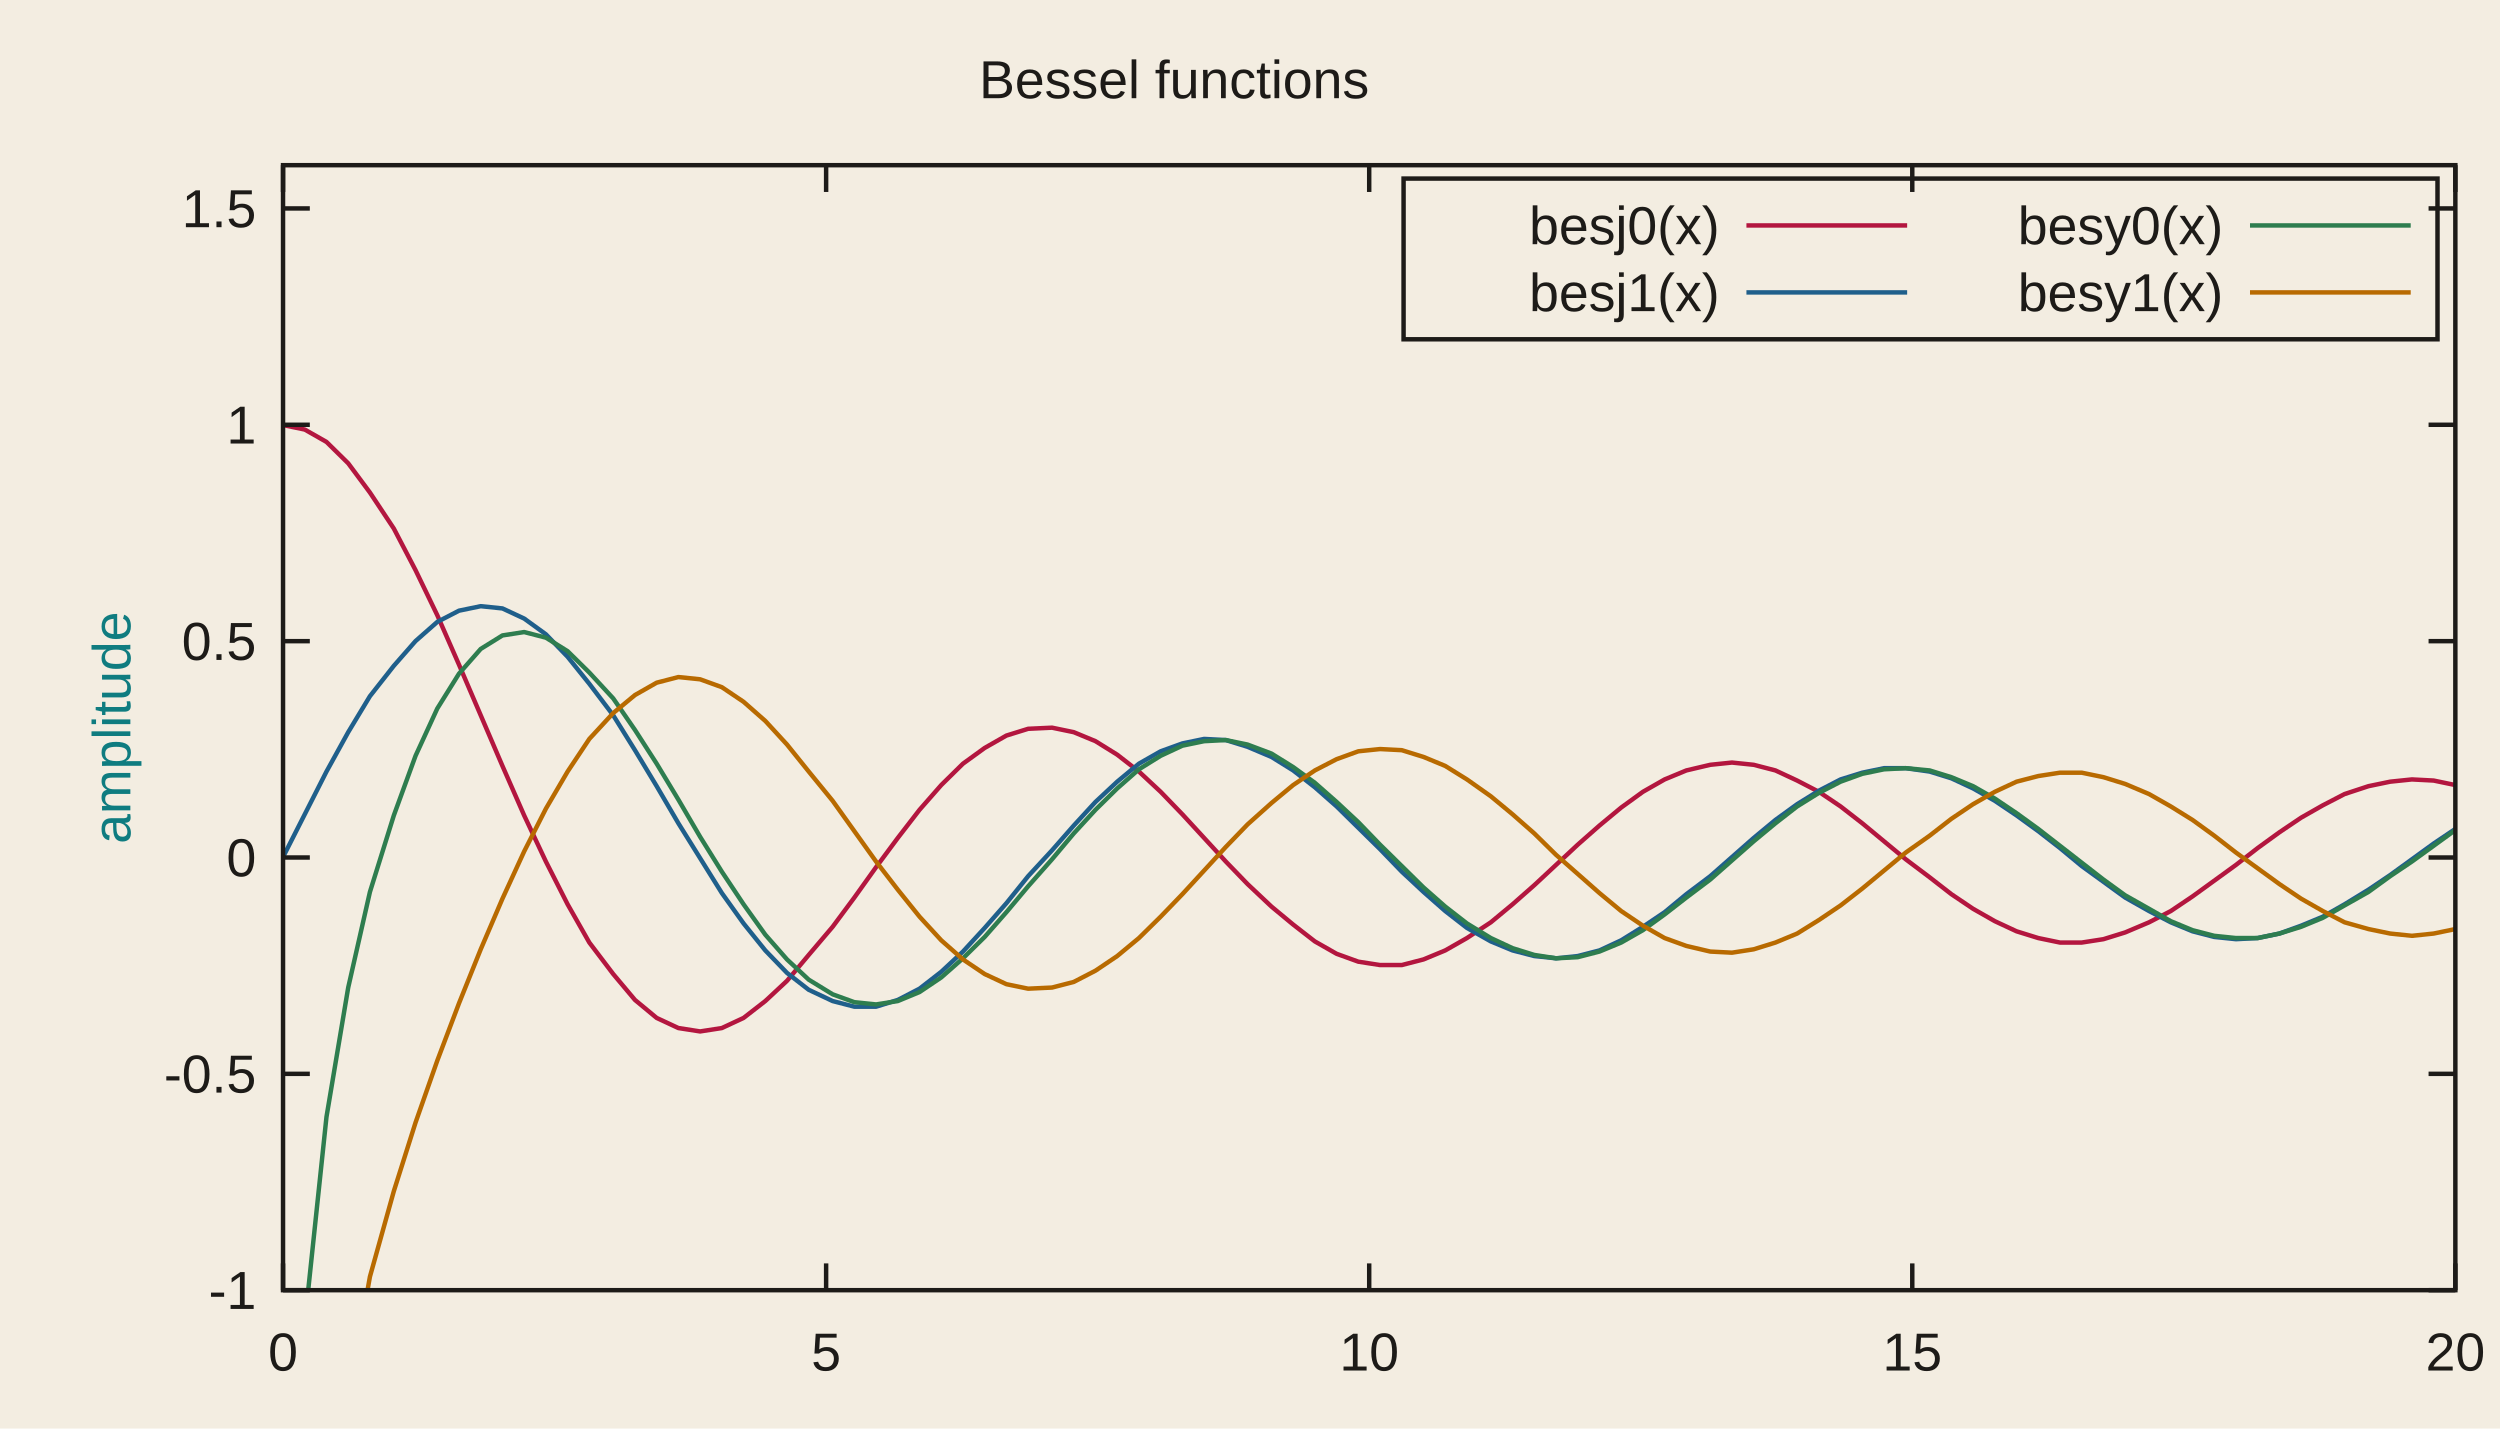
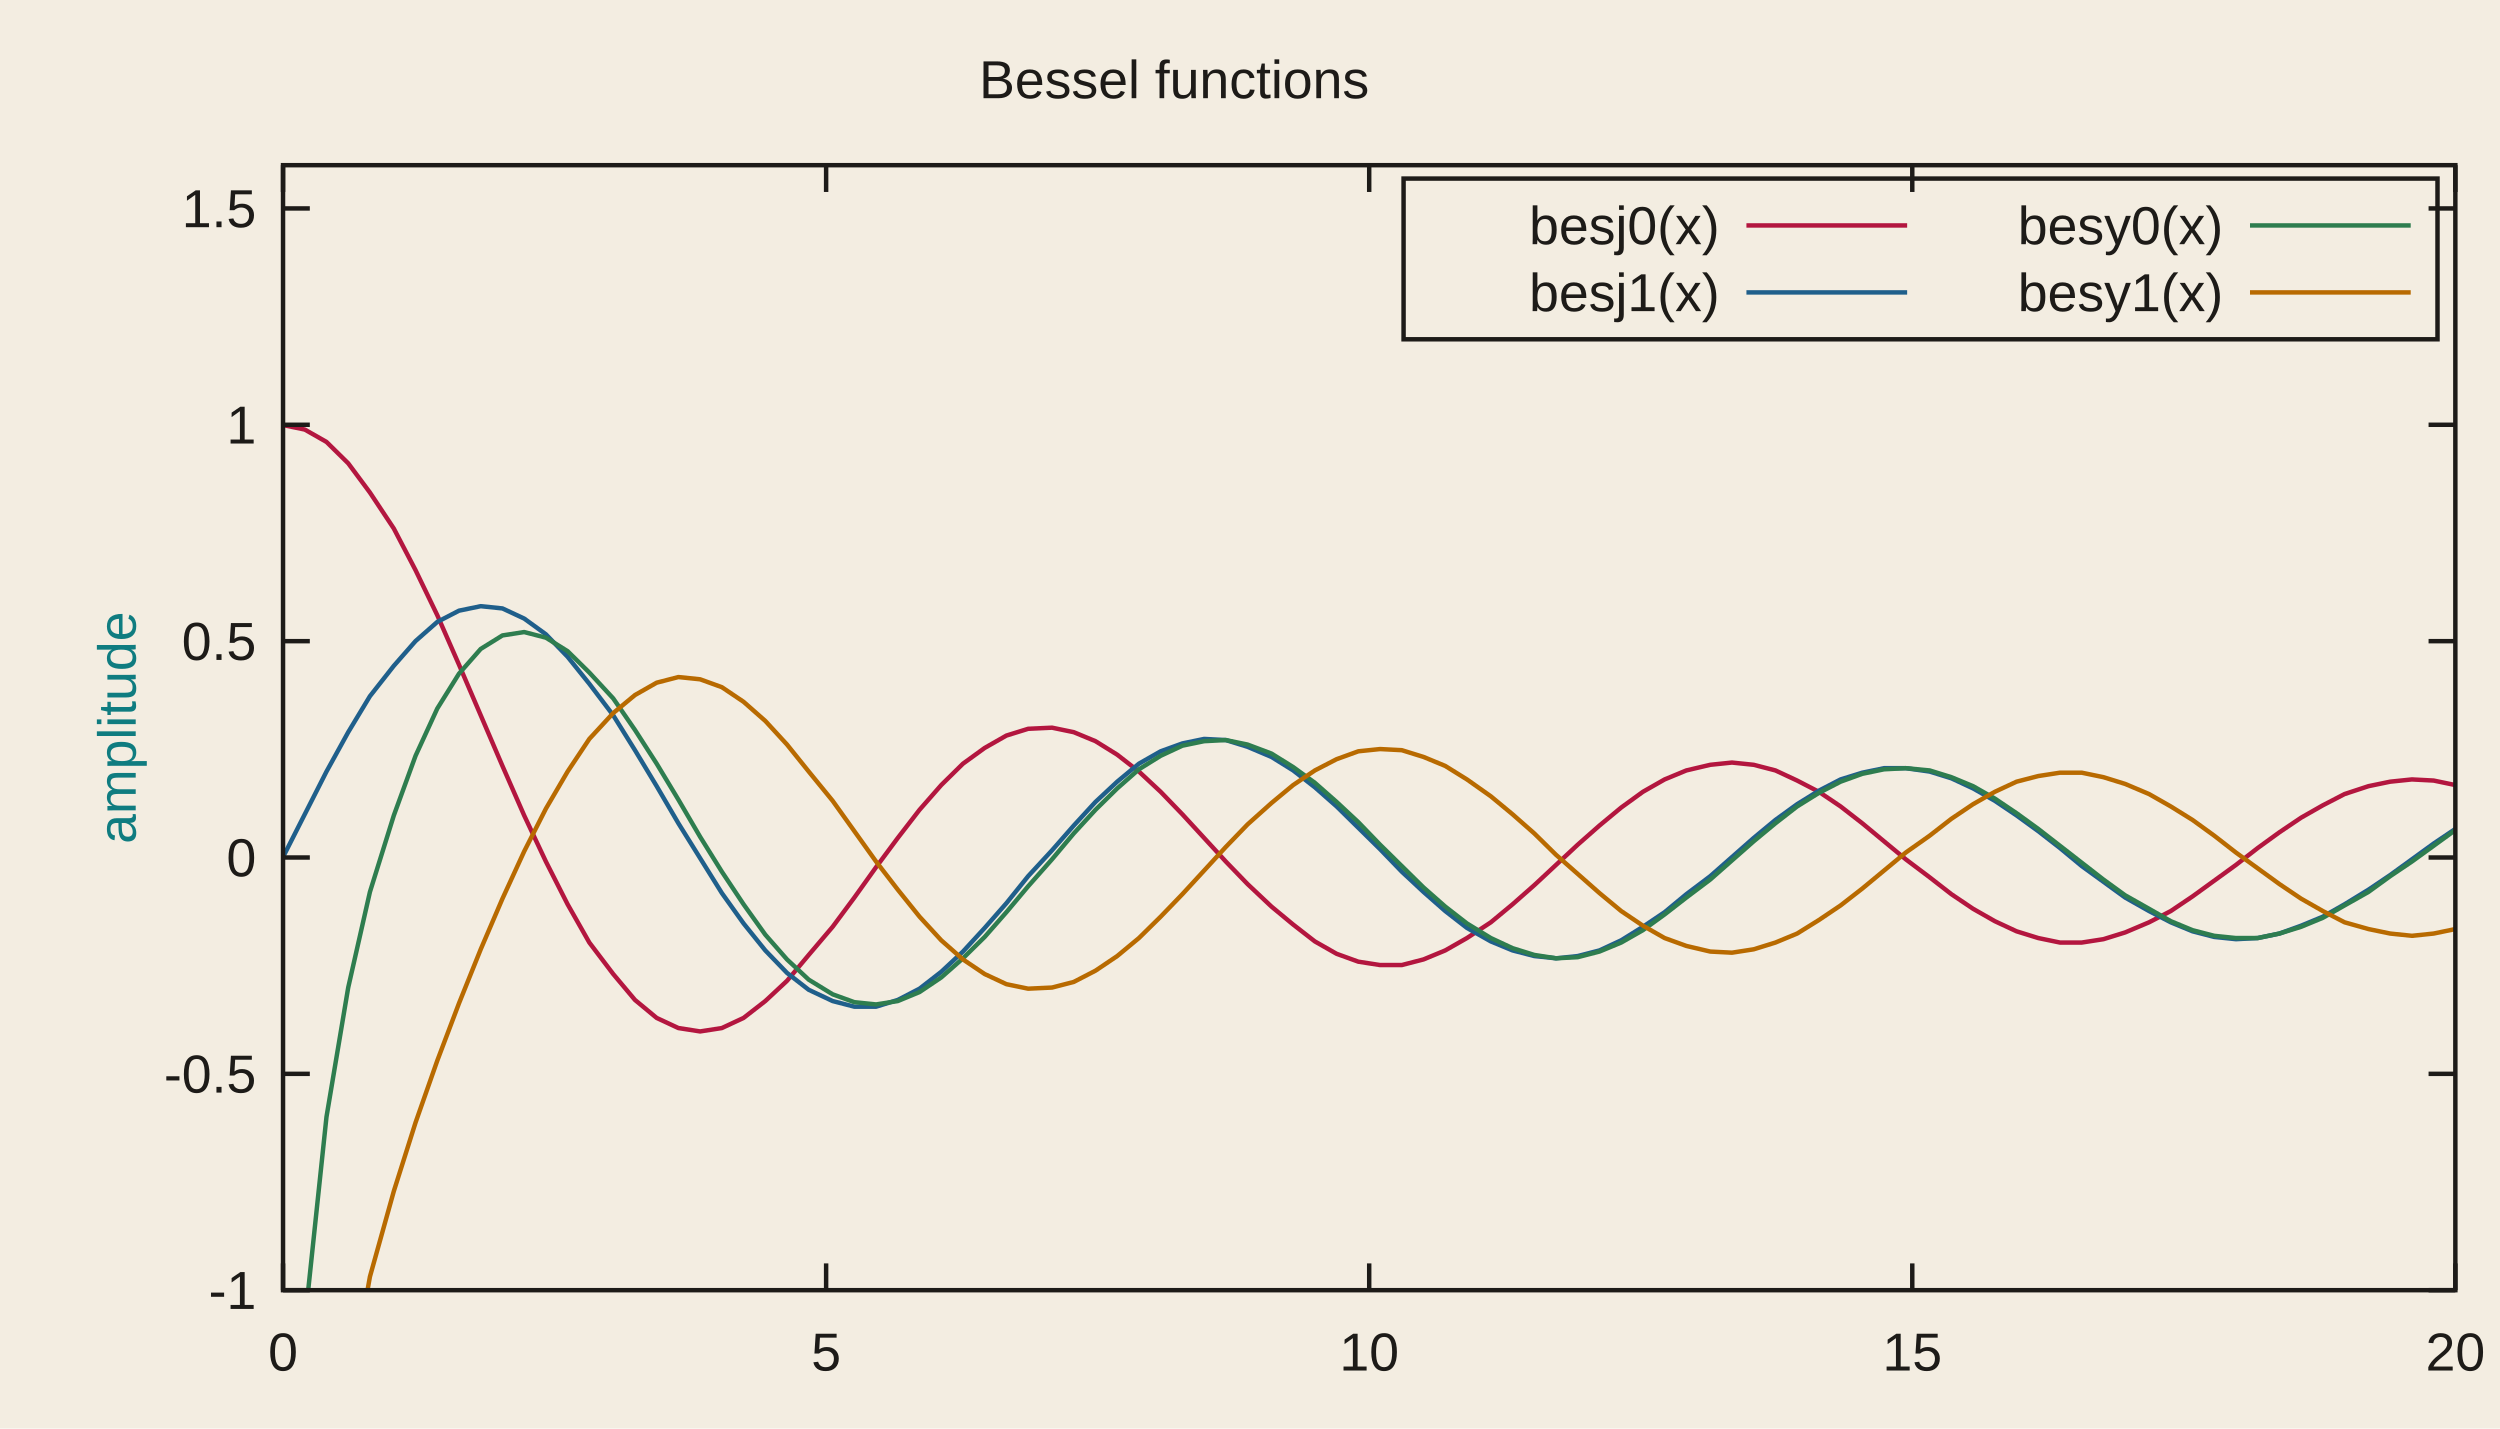
<svg xmlns="http://www.w3.org/2000/svg" width="560" height="320" viewBox="0 0 560 320" font-family="Arial,Helvetica,sans-serif" font-size="12" fill="#1d1b18" data-theme="washi" data-frame="#1d1b18" data-grid-color="#a69a85">
  <rect x="0" y="0" width="560" height="320" fill="#f3ede1" stroke="none" stroke-width="0" />
  <g class="fs-axes" data-area="63.4 550 37 289" data-x="0 2e1" data-y="-1e0 1.6e0" data-log="0 0" data-grid="0" data-font-size="12" data-xformat="%h" data-yformat="%h">
    <g class="fs-grid" display="none">
      <polyline fill="none" stroke="#a69a85" stroke-width="0.5" stroke-dasharray="2,3" points="63.4,289 63.4,37" />
      <polyline fill="none" stroke="#a69a85" stroke-width="0.5" stroke-dasharray="2,3" points="185.05,289 185.05,37" />
      <polyline fill="none" stroke="#a69a85" stroke-width="0.5" stroke-dasharray="2,3" points="306.7,289 306.7,37" />
      <polyline fill="none" stroke="#a69a85" stroke-width="0.5" stroke-dasharray="2,3" points="428.35,289 428.35,37" />
      <polyline fill="none" stroke="#a69a85" stroke-width="0.5" stroke-dasharray="2,3" points="550,289 550,37" />
      <polyline fill="none" stroke="#a69a85" stroke-width="0.5" stroke-dasharray="2,3" points="63.4,289 550,289" />
      <polyline fill="none" stroke="#a69a85" stroke-width="0.5" stroke-dasharray="2,3" points="63.4,240.54 550,240.54" />
      <polyline fill="none" stroke="#a69a85" stroke-width="0.5" stroke-dasharray="2,3" points="63.4,192.08 550,192.08" />
      <polyline fill="none" stroke="#a69a85" stroke-width="0.5" stroke-dasharray="2,3" points="63.4,143.62 550,143.62" />
      <polyline fill="none" stroke="#a69a85" stroke-width="0.5" stroke-dasharray="2,3" points="63.4,95.15 550,95.15" />
      <polyline fill="none" stroke="#a69a85" stroke-width="0.5" stroke-dasharray="2,3" points="63.4,46.69 550,46.69" />
    </g>
    <svg class="fs-plot" x="63.4" y="37" width="486.6" height="252" viewBox="0 0 1 1" preserveAspectRatio="none" overflow="hidden">
      <g class="fs-series" data-series="1">
        <polyline fill="none" stroke="#b3163f" stroke-width="1" stroke-linejoin="round" vector-effect="non-scaling-stroke" points="0,0.231 0.01,0.235 0.02,0.246 0.03,0.265 0.04,0.291 0.051,0.323 0.061,0.36 0.071,0.4 0.081,0.444 0.091,0.489 0.101,0.534 0.111,0.578 0.121,0.619 0.131,0.657 0.141,0.691 0.152,0.719 0.162,0.742 0.172,0.758 0.182,0.767 0.192,0.77 0.202,0.767 0.212,0.758 0.222,0.743 0.232,0.725 0.242,0.702 0.253,0.677 0.263,0.651 0.273,0.624 0.283,0.598 0.293,0.573 0.303,0.551 0.313,0.532 0.323,0.518 0.333,0.507 0.343,0.501 0.354,0.5 0.364,0.504 0.374,0.512 0.384,0.524 0.394,0.539 0.404,0.557 0.414,0.577 0.424,0.598 0.434,0.619 0.444,0.639 0.455,0.659 0.465,0.675 0.475,0.69 0.485,0.701 0.495,0.708 0.505,0.711 0.515,0.711 0.525,0.706 0.535,0.698 0.545,0.687 0.556,0.673 0.566,0.657 0.576,0.64 0.586,0.622 0.596,0.604 0.606,0.587 0.616,0.571 0.626,0.557 0.636,0.546 0.646,0.538 0.657,0.533 0.667,0.531 0.677,0.533 0.687,0.538 0.697,0.547 0.707,0.557 0.717,0.57 0.727,0.585 0.737,0.601 0.747,0.617 0.758,0.633 0.768,0.648 0.778,0.661 0.788,0.672 0.798,0.681 0.808,0.687 0.818,0.691 0.828,0.691 0.838,0.688 0.848,0.682 0.859,0.673 0.869,0.663 0.879,0.65 0.889,0.636 0.899,0.622 0.909,0.607 0.919,0.593 0.929,0.58 0.939,0.569 0.949,0.559 0.96,0.552 0.97,0.548 0.98,0.546 0.99,0.547 1,0.551" />
      </g>
      <g class="fs-series" data-series="2">
        <polyline fill="none" stroke="#1f5f8b" stroke-width="1" stroke-linejoin="round" vector-effect="non-scaling-stroke" points="0,0.615 0.01,0.577 0.02,0.539 0.03,0.504 0.04,0.472 0.051,0.445 0.061,0.423 0.071,0.406 0.081,0.396 0.091,0.392 0.101,0.394 0.111,0.403 0.121,0.417 0.131,0.437 0.141,0.461 0.152,0.489 0.162,0.52 0.172,0.552 0.182,0.585 0.192,0.616 0.202,0.647 0.212,0.674 0.222,0.698 0.232,0.718 0.242,0.733 0.253,0.743 0.263,0.748 0.273,0.748 0.283,0.742 0.293,0.732 0.303,0.717 0.313,0.699 0.323,0.678 0.333,0.656 0.343,0.632 0.354,0.609 0.364,0.587 0.374,0.566 0.384,0.548 0.394,0.532 0.404,0.521 0.414,0.514 0.424,0.51 0.434,0.511 0.444,0.517 0.455,0.526 0.465,0.538 0.475,0.553 0.485,0.57 0.495,0.589 0.505,0.608 0.515,0.628 0.525,0.646 0.535,0.663 0.545,0.678 0.556,0.69 0.566,0.698 0.576,0.703 0.586,0.705 0.596,0.703 0.606,0.698 0.616,0.689 0.626,0.677 0.636,0.664 0.646,0.648 0.657,0.632 0.667,0.615 0.677,0.598 0.687,0.582 0.697,0.568 0.707,0.556 0.717,0.546 0.727,0.54 0.737,0.536 0.747,0.536 0.758,0.539 0.768,0.545 0.778,0.554 0.788,0.565 0.798,0.578 0.808,0.592 0.818,0.607 0.828,0.623 0.838,0.637 0.848,0.651 0.859,0.663 0.869,0.673 0.879,0.681 0.889,0.686 0.899,0.688 0.909,0.687 0.919,0.683 0.929,0.676 0.939,0.668 0.949,0.657 0.96,0.644 0.97,0.631 0.98,0.617 0.99,0.603 1,0.59" />
      </g>
      <g class="fs-series" data-series="3">
        <polyline fill="none" stroke="#2e7d4f" stroke-width="1" stroke-linejoin="round" vector-effect="non-scaling-stroke" points="0.01,1.029 0.02,0.846 0.03,0.731 0.04,0.646 0.051,0.578 0.061,0.525 0.071,0.483 0.081,0.452 0.091,0.43 0.101,0.418 0.111,0.415 0.121,0.42 0.131,0.432 0.141,0.451 0.152,0.474 0.162,0.502 0.172,0.532 0.182,0.564 0.192,0.597 0.202,0.628 0.212,0.657 0.222,0.684 0.232,0.706 0.242,0.724 0.253,0.737 0.263,0.744 0.273,0.746 0.283,0.743 0.293,0.735 0.303,0.722 0.313,0.705 0.323,0.686 0.333,0.664 0.343,0.641 0.354,0.617 0.364,0.594 0.374,0.573 0.384,0.554 0.394,0.537 0.404,0.525 0.414,0.516 0.424,0.512 0.434,0.511 0.444,0.515 0.455,0.523 0.465,0.535 0.475,0.549 0.485,0.566 0.495,0.584 0.505,0.604 0.515,0.623 0.525,0.642 0.535,0.659 0.545,0.674 0.556,0.687 0.566,0.696 0.576,0.702 0.586,0.705 0.596,0.704 0.606,0.699 0.616,0.691 0.626,0.68 0.636,0.666 0.646,0.651 0.657,0.635 0.667,0.618 0.677,0.601 0.687,0.585 0.697,0.57 0.707,0.558 0.717,0.548 0.727,0.541 0.737,0.537 0.747,0.536 0.758,0.538 0.768,0.544 0.778,0.552 0.788,0.563 0.798,0.576 0.808,0.59 0.818,0.605 0.828,0.62 0.838,0.635 0.848,0.649 0.859,0.661 0.869,0.672 0.879,0.68 0.889,0.685 0.899,0.687 0.909,0.687 0.919,0.683 0.929,0.677 0.939,0.669 0.949,0.658 0.96,0.646 0.97,0.632 0.98,0.619 0.99,0.605 1,0.591" />
      </g>
      <g class="fs-series" data-series="4">
        <polyline fill="none" stroke="#b86a00" stroke-width="1" stroke-linejoin="round" vector-effect="non-scaling-stroke" points="0.03,1.096 0.04,0.988 0.051,0.912 0.061,0.851 0.071,0.796 0.081,0.745 0.091,0.697 0.101,0.652 0.111,0.61 0.121,0.572 0.131,0.539 0.141,0.51 0.152,0.487 0.162,0.471 0.172,0.46 0.182,0.455 0.192,0.457 0.202,0.464 0.212,0.477 0.222,0.494 0.232,0.515 0.242,0.539 0.253,0.565 0.263,0.592 0.273,0.619 0.283,0.644 0.293,0.668 0.303,0.689 0.313,0.706 0.323,0.719 0.333,0.728 0.343,0.732 0.354,0.731 0.364,0.726 0.374,0.716 0.384,0.703 0.394,0.687 0.404,0.668 0.414,0.648 0.424,0.627 0.434,0.606 0.444,0.586 0.455,0.567 0.465,0.551 0.475,0.538 0.485,0.528 0.495,0.521 0.505,0.519 0.515,0.52 0.525,0.526 0.535,0.534 0.545,0.546 0.556,0.561 0.566,0.577 0.576,0.594 0.586,0.613 0.596,0.63 0.606,0.647 0.616,0.663 0.626,0.676 0.636,0.687 0.646,0.694 0.657,0.699 0.667,0.7 0.677,0.697 0.687,0.691 0.697,0.683 0.707,0.671 0.717,0.658 0.727,0.643 0.737,0.627 0.747,0.611 0.758,0.596 0.768,0.581 0.778,0.568 0.788,0.557 0.798,0.548 0.808,0.543 0.818,0.54 0.828,0.54 0.838,0.544 0.848,0.55 0.859,0.559 0.869,0.57 0.879,0.582 0.889,0.596 0.899,0.611 0.909,0.625 0.919,0.639 0.929,0.652 0.939,0.663 0.949,0.673 0.96,0.679 0.97,0.683 0.98,0.685 0.99,0.683 1,0.679" />
      </g>
    </svg>
    <rect x="63.4" y="37" width="486.6" height="252" fill="none" stroke="#1d1b18" stroke-width="1" />
    <g class="fs-xticks">
      <polyline fill="none" stroke="#1d1b18" stroke-width="1" points="63.4,289 63.4,283" />
      <polyline fill="none" stroke="#1d1b18" stroke-width="1" points="63.4,37 63.4,43" />
      <text x="63.4" y="307" text-anchor="middle">0</text>
      <polyline fill="none" stroke="#1d1b18" stroke-width="1" points="185.05,289 185.05,283" />
      <polyline fill="none" stroke="#1d1b18" stroke-width="1" points="185.05,37 185.05,43" />
      <text x="185.05" y="307" text-anchor="middle">5</text>
      <polyline fill="none" stroke="#1d1b18" stroke-width="1" points="306.7,289 306.7,283" />
      <polyline fill="none" stroke="#1d1b18" stroke-width="1" points="306.7,37 306.7,43" />
      <text x="306.7" y="307" text-anchor="middle">10</text>
      <polyline fill="none" stroke="#1d1b18" stroke-width="1" points="428.35,289 428.35,283" />
      <polyline fill="none" stroke="#1d1b18" stroke-width="1" points="428.35,37 428.35,43" />
      <text x="428.35" y="307" text-anchor="middle">15</text>
      <polyline fill="none" stroke="#1d1b18" stroke-width="1" points="550,289 550,283" />
      <polyline fill="none" stroke="#1d1b18" stroke-width="1" points="550,37 550,43" />
      <text x="550" y="307" text-anchor="middle">20</text>
    </g>
    <g class="fs-yticks">
      <polyline fill="none" stroke="#1d1b18" stroke-width="1" points="63.4,289 69.4,289" />
      <polyline fill="none" stroke="#1d1b18" stroke-width="1" points="550,289 544,289" />
      <text x="57.4" y="293.2" text-anchor="end">-1</text>
      <polyline fill="none" stroke="#1d1b18" stroke-width="1" points="63.4,240.54 69.4,240.54" />
      <polyline fill="none" stroke="#1d1b18" stroke-width="1" points="550,240.54 544,240.54" />
      <text x="57.4" y="244.74" text-anchor="end">-0.5</text>
      <polyline fill="none" stroke="#1d1b18" stroke-width="1" points="63.4,192.08 69.4,192.08" />
      <polyline fill="none" stroke="#1d1b18" stroke-width="1" points="550,192.08 544,192.08" />
      <text x="57.4" y="196.28" text-anchor="end">0</text>
      <polyline fill="none" stroke="#1d1b18" stroke-width="1" points="63.4,143.62 69.4,143.62" />
      <polyline fill="none" stroke="#1d1b18" stroke-width="1" points="550,143.62 544,143.62" />
      <text x="57.4" y="147.82" text-anchor="end">0.5</text>
      <polyline fill="none" stroke="#1d1b18" stroke-width="1" points="63.4,95.15 69.4,95.15" />
      <polyline fill="none" stroke="#1d1b18" stroke-width="1" points="550,95.15 544,95.15" />
      <text x="57.4" y="99.35" text-anchor="end">1</text>
      <polyline fill="none" stroke="#1d1b18" stroke-width="1" points="63.4,46.69 69.4,46.69" />
      <polyline fill="none" stroke="#1d1b18" stroke-width="1" points="550,46.69 544,46.69" />
      <text x="57.4" y="50.89" text-anchor="end">1.5</text>
    </g>
-     <text x="29.2" y="163" text-anchor="middle" transform="rotate(-90 29.2 163)" fill="#0f7c80">amplitude</text>
+     <text x="30.4" y="163" text-anchor="middle" transform="rotate(-90 30.4 163)" fill="#0f7c80">amplitude</text>
    <text x="306.7" y="22" text-anchor="end">Bessel functions</text>
    <rect x="314.4" y="40" width="231.6" height="36" fill="none" stroke="#1d1b18" stroke-width="1" />
    <g class="fs-key-entry" data-series="1">
      <polyline fill="none" stroke="#b3163f" stroke-width="1" points="391.2,50.5 427.2,50.5" />
      <text x="385.2" y="54.7" text-anchor="end">besj0(x)</text>
    </g>
    <g class="fs-key-entry" data-series="2">
      <polyline fill="none" stroke="#1f5f8b" stroke-width="1" points="391.2,65.5 427.2,65.5" />
      <text x="385.2" y="69.7" text-anchor="end">besj1(x)</text>
    </g>
    <g class="fs-key-entry" data-series="3">
      <polyline fill="none" stroke="#2e7d4f" stroke-width="1" points="504,50.5 540,50.5" />
      <text x="498" y="54.7" text-anchor="end">besy0(x)</text>
    </g>
    <g class="fs-key-entry" data-series="4">
      <polyline fill="none" stroke="#b86a00" stroke-width="1" points="504,65.5 540,65.5" />
      <text x="498" y="69.7" text-anchor="end">besy1(x)</text>
    </g>
  </g>
</svg>
